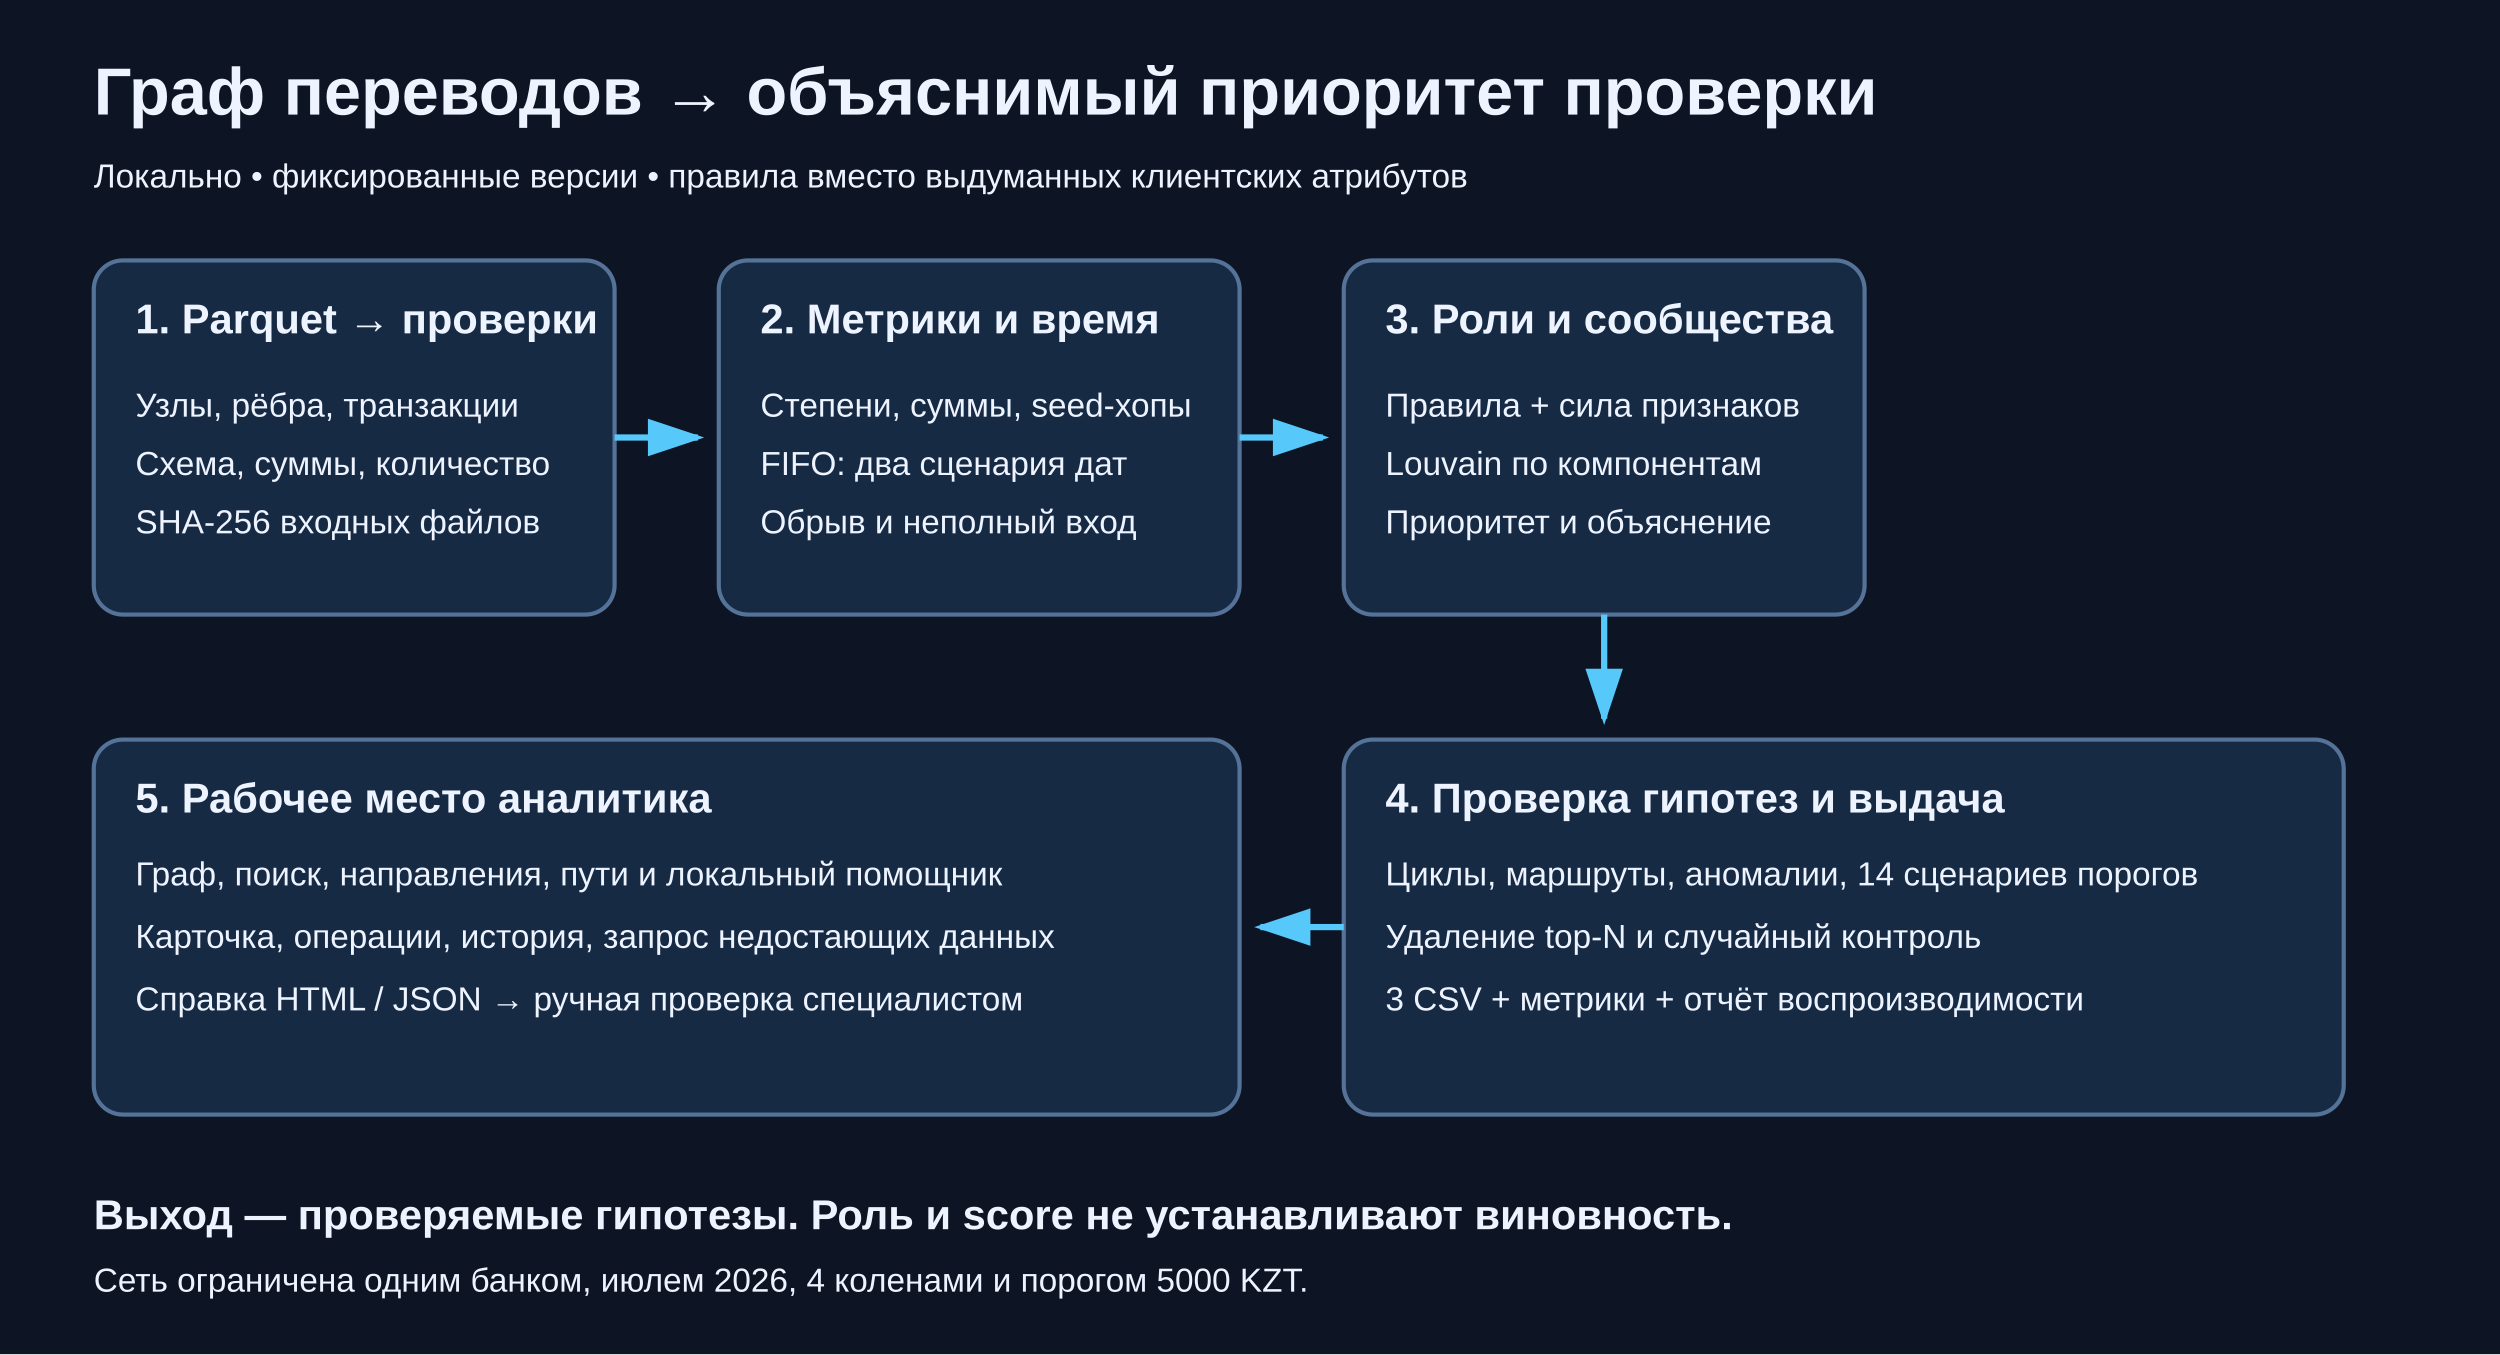
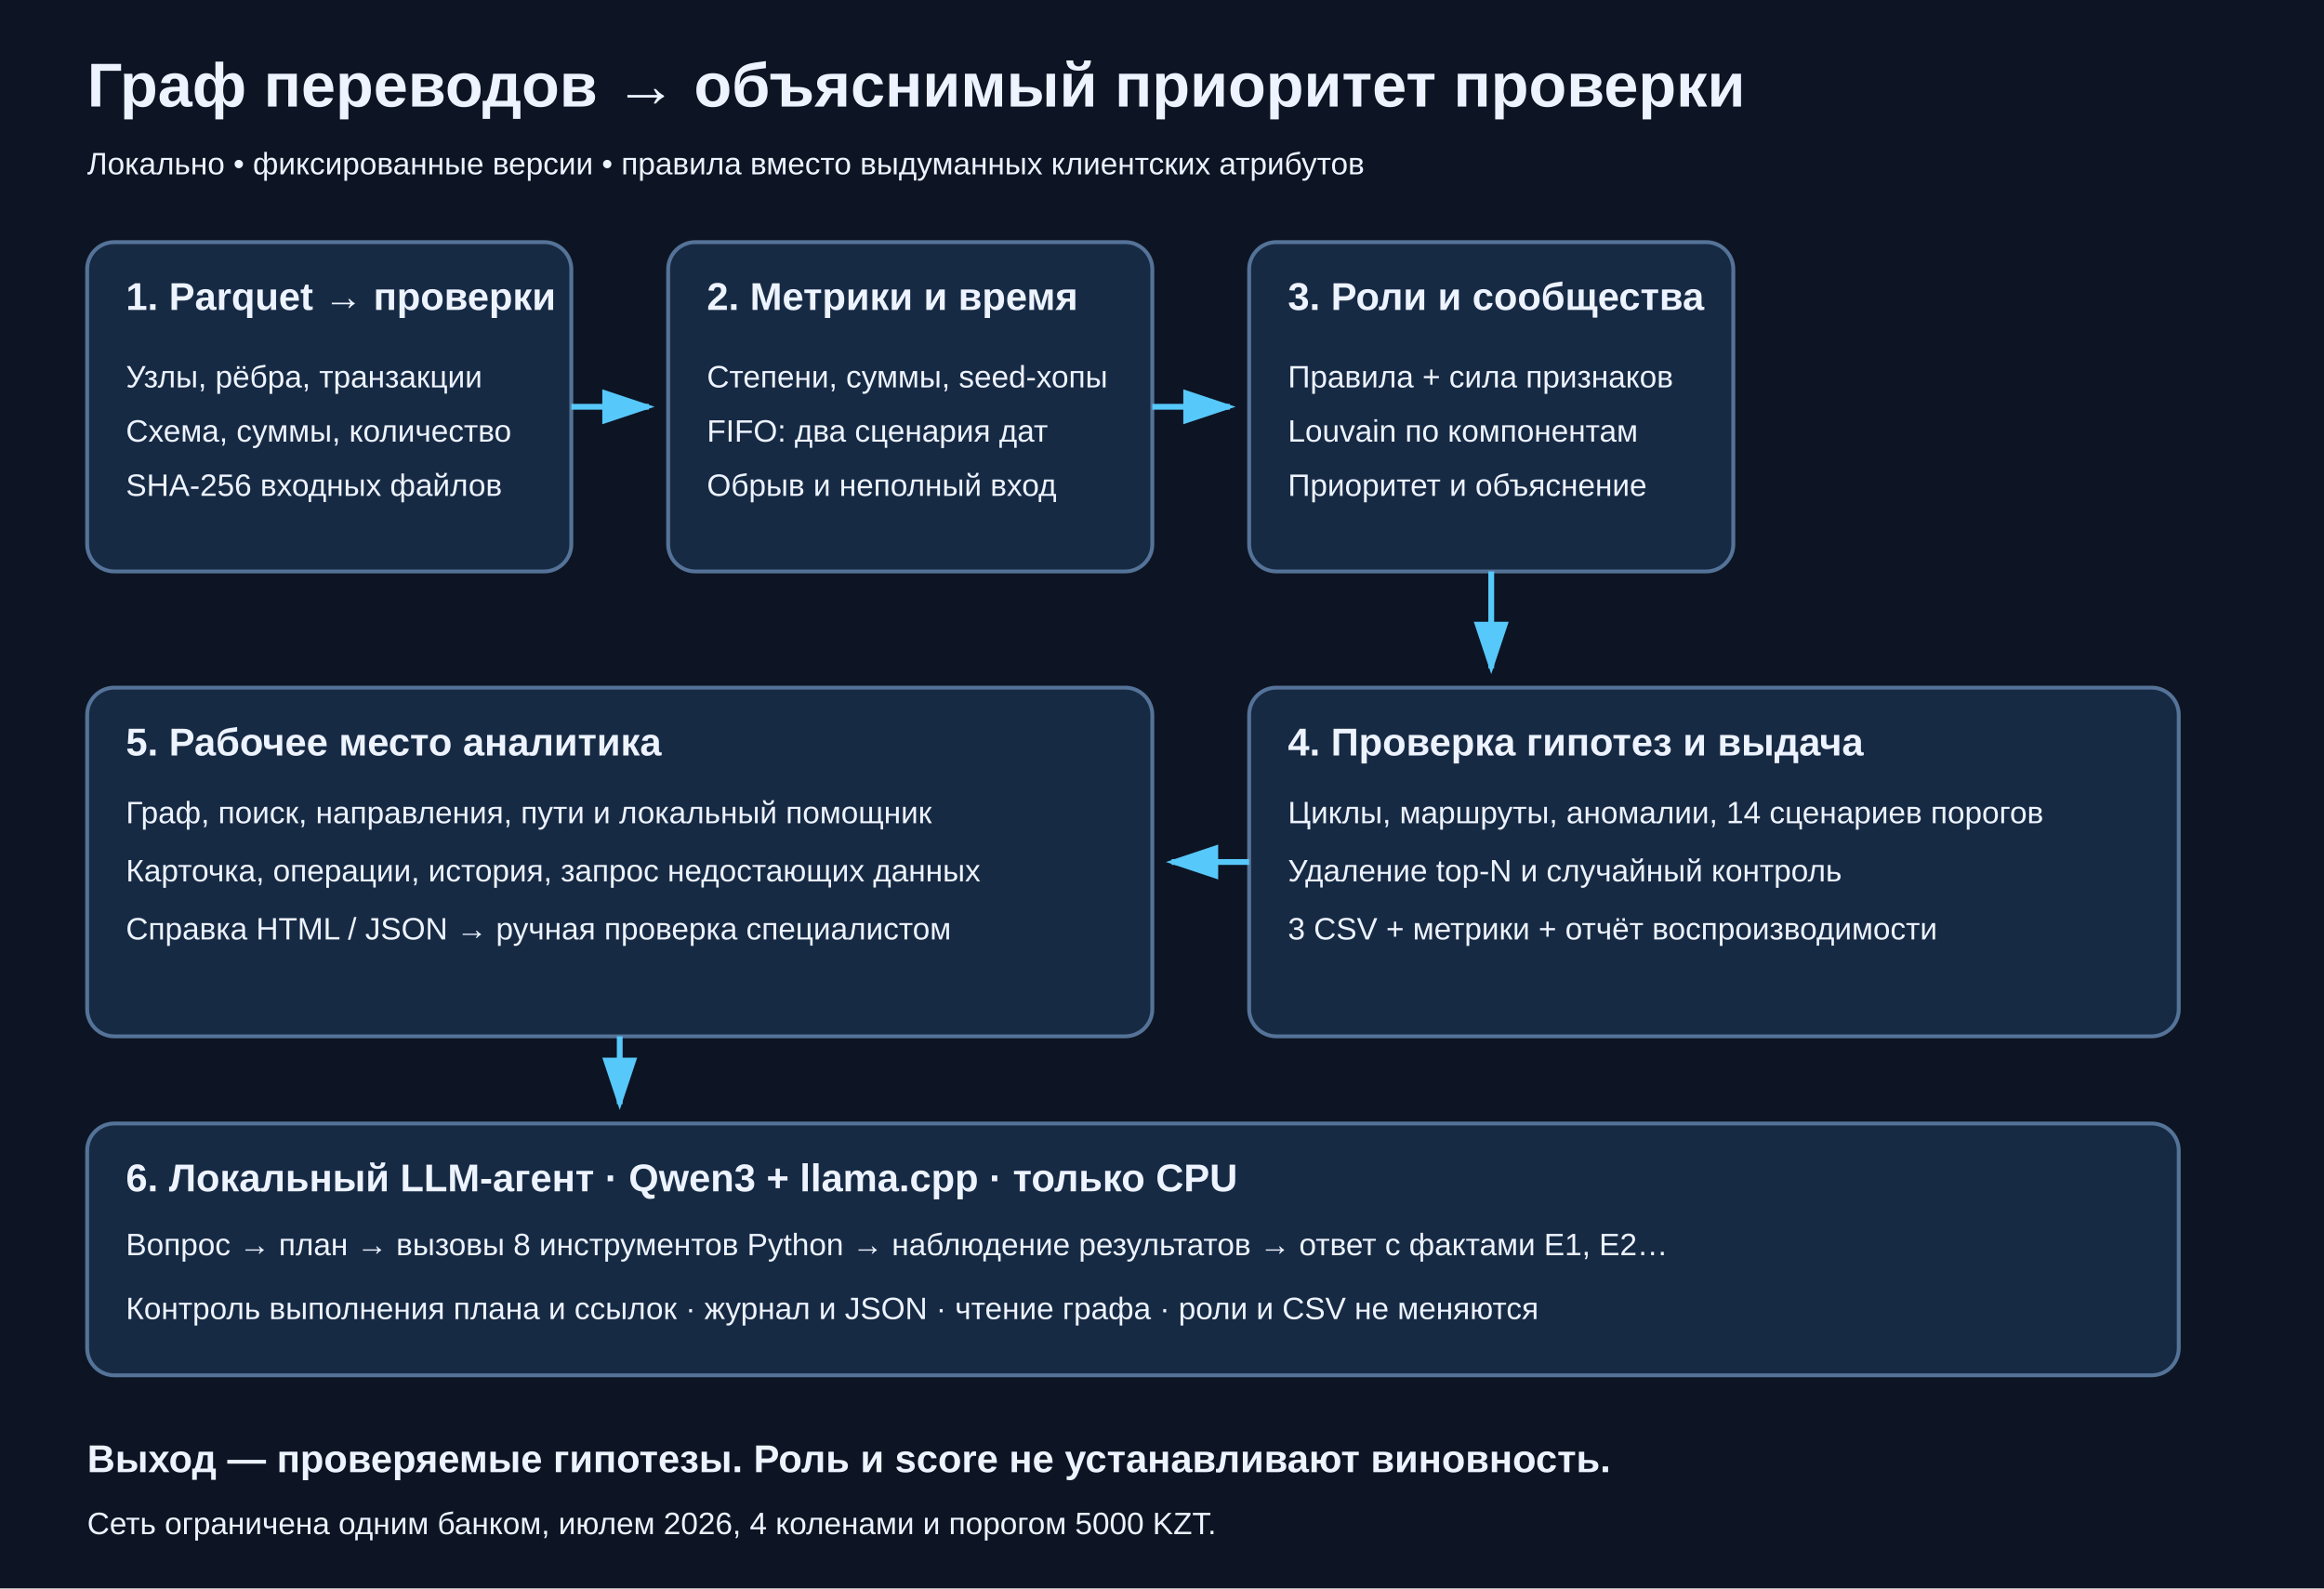
- <svg xmlns="http://www.w3.org/2000/svg" width="1200" height="650" viewBox="0 0 1200 650">
-   <rect width="1200" height="650" fill="#0d1524" />
+ <svg xmlns="http://www.w3.org/2000/svg" width="1200" height="820" viewBox="0 0 1200 820">
+   <rect width="1200" height="820" fill="#0d1524" />
  <style>text{font-family:Arial,sans-serif;fill:#edf3ff} .title{font-size:32px;font-weight:bold}.h{font-size:20px;font-weight:bold}.p{font-size:16px}.b{fill:#172a44;stroke:#557398;stroke-width:2}.a{stroke:#57c8fa;stroke-width:3;fill:none;marker-end:url(#arrow)}</style>
  <defs>
    <marker id="arrow" markerWidth="10" markerHeight="10" refX="8" refY="3" orient="auto">
      <path d="M0,0 L0,6 L9,3z" fill="#57c8fa" />
    </marker>
  </defs>
  <text x="45" y="55" class="title">Граф переводов → объяснимый приоритет проверки</text>
  <text x="45" y="90" class="p">Локально • фиксированные версии • правила вместо выдуманных клиентских атрибутов</text>
  <rect x="45" y="125" width="250" height="170" rx="14" class="b" />
  <text x="65" y="160" class="h">1. Parquet → проверки</text>
  <text x="65" y="200" class="p">Узлы, рёбра, транзакции</text>
  <text x="65" y="228" class="p">Схема, суммы, количество</text>
  <text x="65" y="256" class="p">SHA-256 входных файлов</text>
  <path d="M295,210 L335,210" class="a" />
  <rect x="345" y="125" width="250" height="170" rx="14" class="b" />
  <text x="365" y="160" class="h">2. Метрики и время</text>
  <text x="365" y="200" class="p">Степени, суммы, seed-хопы</text>
  <text x="365" y="228" class="p">FIFO: два сценария дат</text>
  <text x="365" y="256" class="p">Обрыв и неполный вход</text>
  <path d="M595,210 L635,210" class="a" />
  <rect x="645" y="125" width="250" height="170" rx="14" class="b" />
  <text x="665" y="160" class="h">3. Роли и сообщества</text>
  <text x="665" y="200" class="p">Правила + сила признаков</text>
  <text x="665" y="228" class="p">Louvain по компонентам</text>
  <text x="665" y="256" class="p">Приоритет и объяснение</text>
  <path d="M770,295 L770,345" class="a" />
  <rect x="645" y="355" width="480" height="180" rx="14" class="b" />
  <text x="665" y="390" class="h">4. Проверка гипотез и выдача</text>
  <text x="665" y="425" class="p">Циклы, маршруты, аномалии, 14 сценариев порогов</text>
  <text x="665" y="455" class="p">Удаление top-N и случайный контроль</text>
  <text x="665" y="485" class="p">3 CSV + метрики + отчёт воспроизводимости</text>
  <path d="M645,445 L605,445" class="a" />
  <rect x="45" y="355" width="550" height="180" rx="14" class="b" />
  <text x="65" y="390" class="h">5. Рабочее место аналитика</text>
  <text x="65" y="425" class="p">Граф, поиск, направления, пути и локальный помощник</text>
  <text x="65" y="455" class="p">Карточка, операции, история, запрос недостающих данных</text>
  <text x="65" y="485" class="p">Справка HTML / JSON → ручная проверка специалистом</text>
-   <text x="45" y="590" class="h">Выход — проверяемые гипотезы. Роль и score не устанавливают виновность.</text>
-   <text x="45" y="620" class="p">Сеть ограничена одним банком, июлем 2026, 4 коленами и порогом 5000 KZT.</text>
+   <path d="M320,535 L320,570" class="a" />
+   <rect x="45" y="580" width="1080" height="130" rx="14" class="b" />
+   <text x="65" y="615" class="h">6. Локальный LLM-агент · Qwen3 + llama.cpp · только CPU</text>
+   <text x="65" y="648" class="p">Вопрос → план → вызовы 8 инструментов Python → наблюдение результатов → ответ с фактами E1, E2…</text>
+   <text x="65" y="681" class="p">Контроль выполнения плана и ссылок · журнал и JSON · чтение графа · роли и CSV не меняются</text>
+   <text x="45" y="760" class="h">Выход — проверяемые гипотезы. Роль и score не устанавливают виновность.</text>
+   <text x="45" y="792" class="p">Сеть ограничена одним банком, июлем 2026, 4 коленами и порогом 5000 KZT.</text>
</svg>
